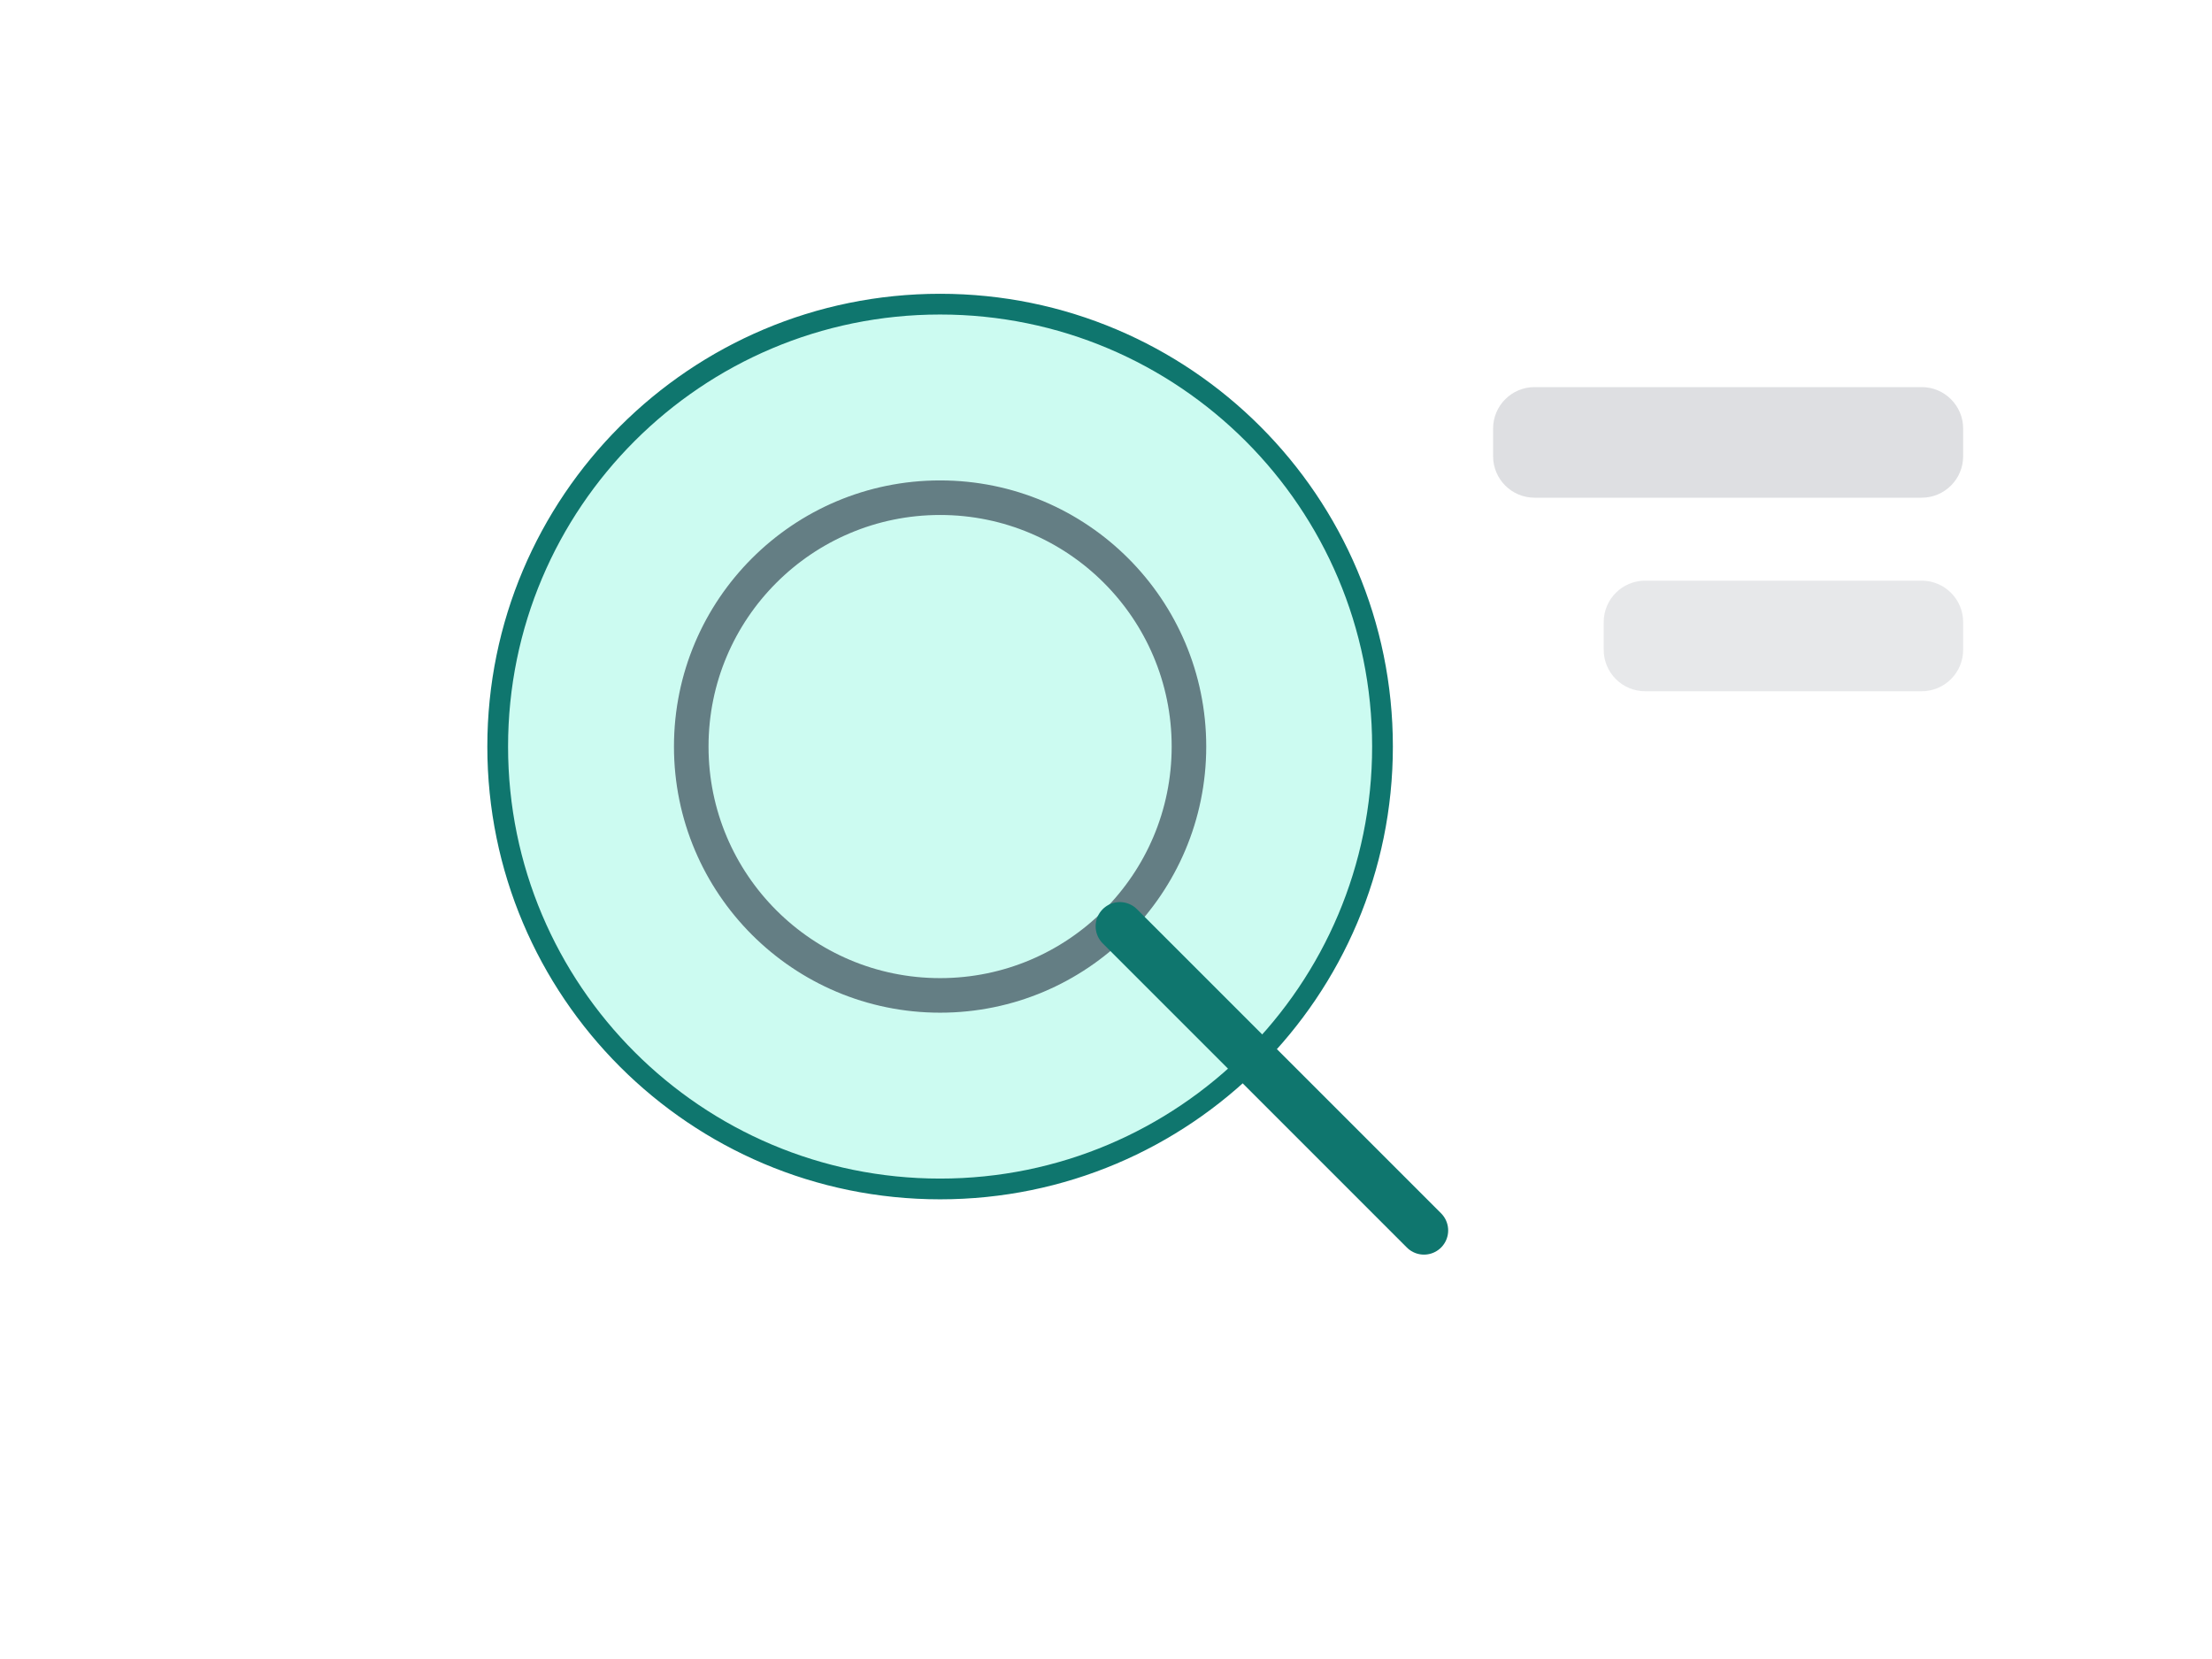
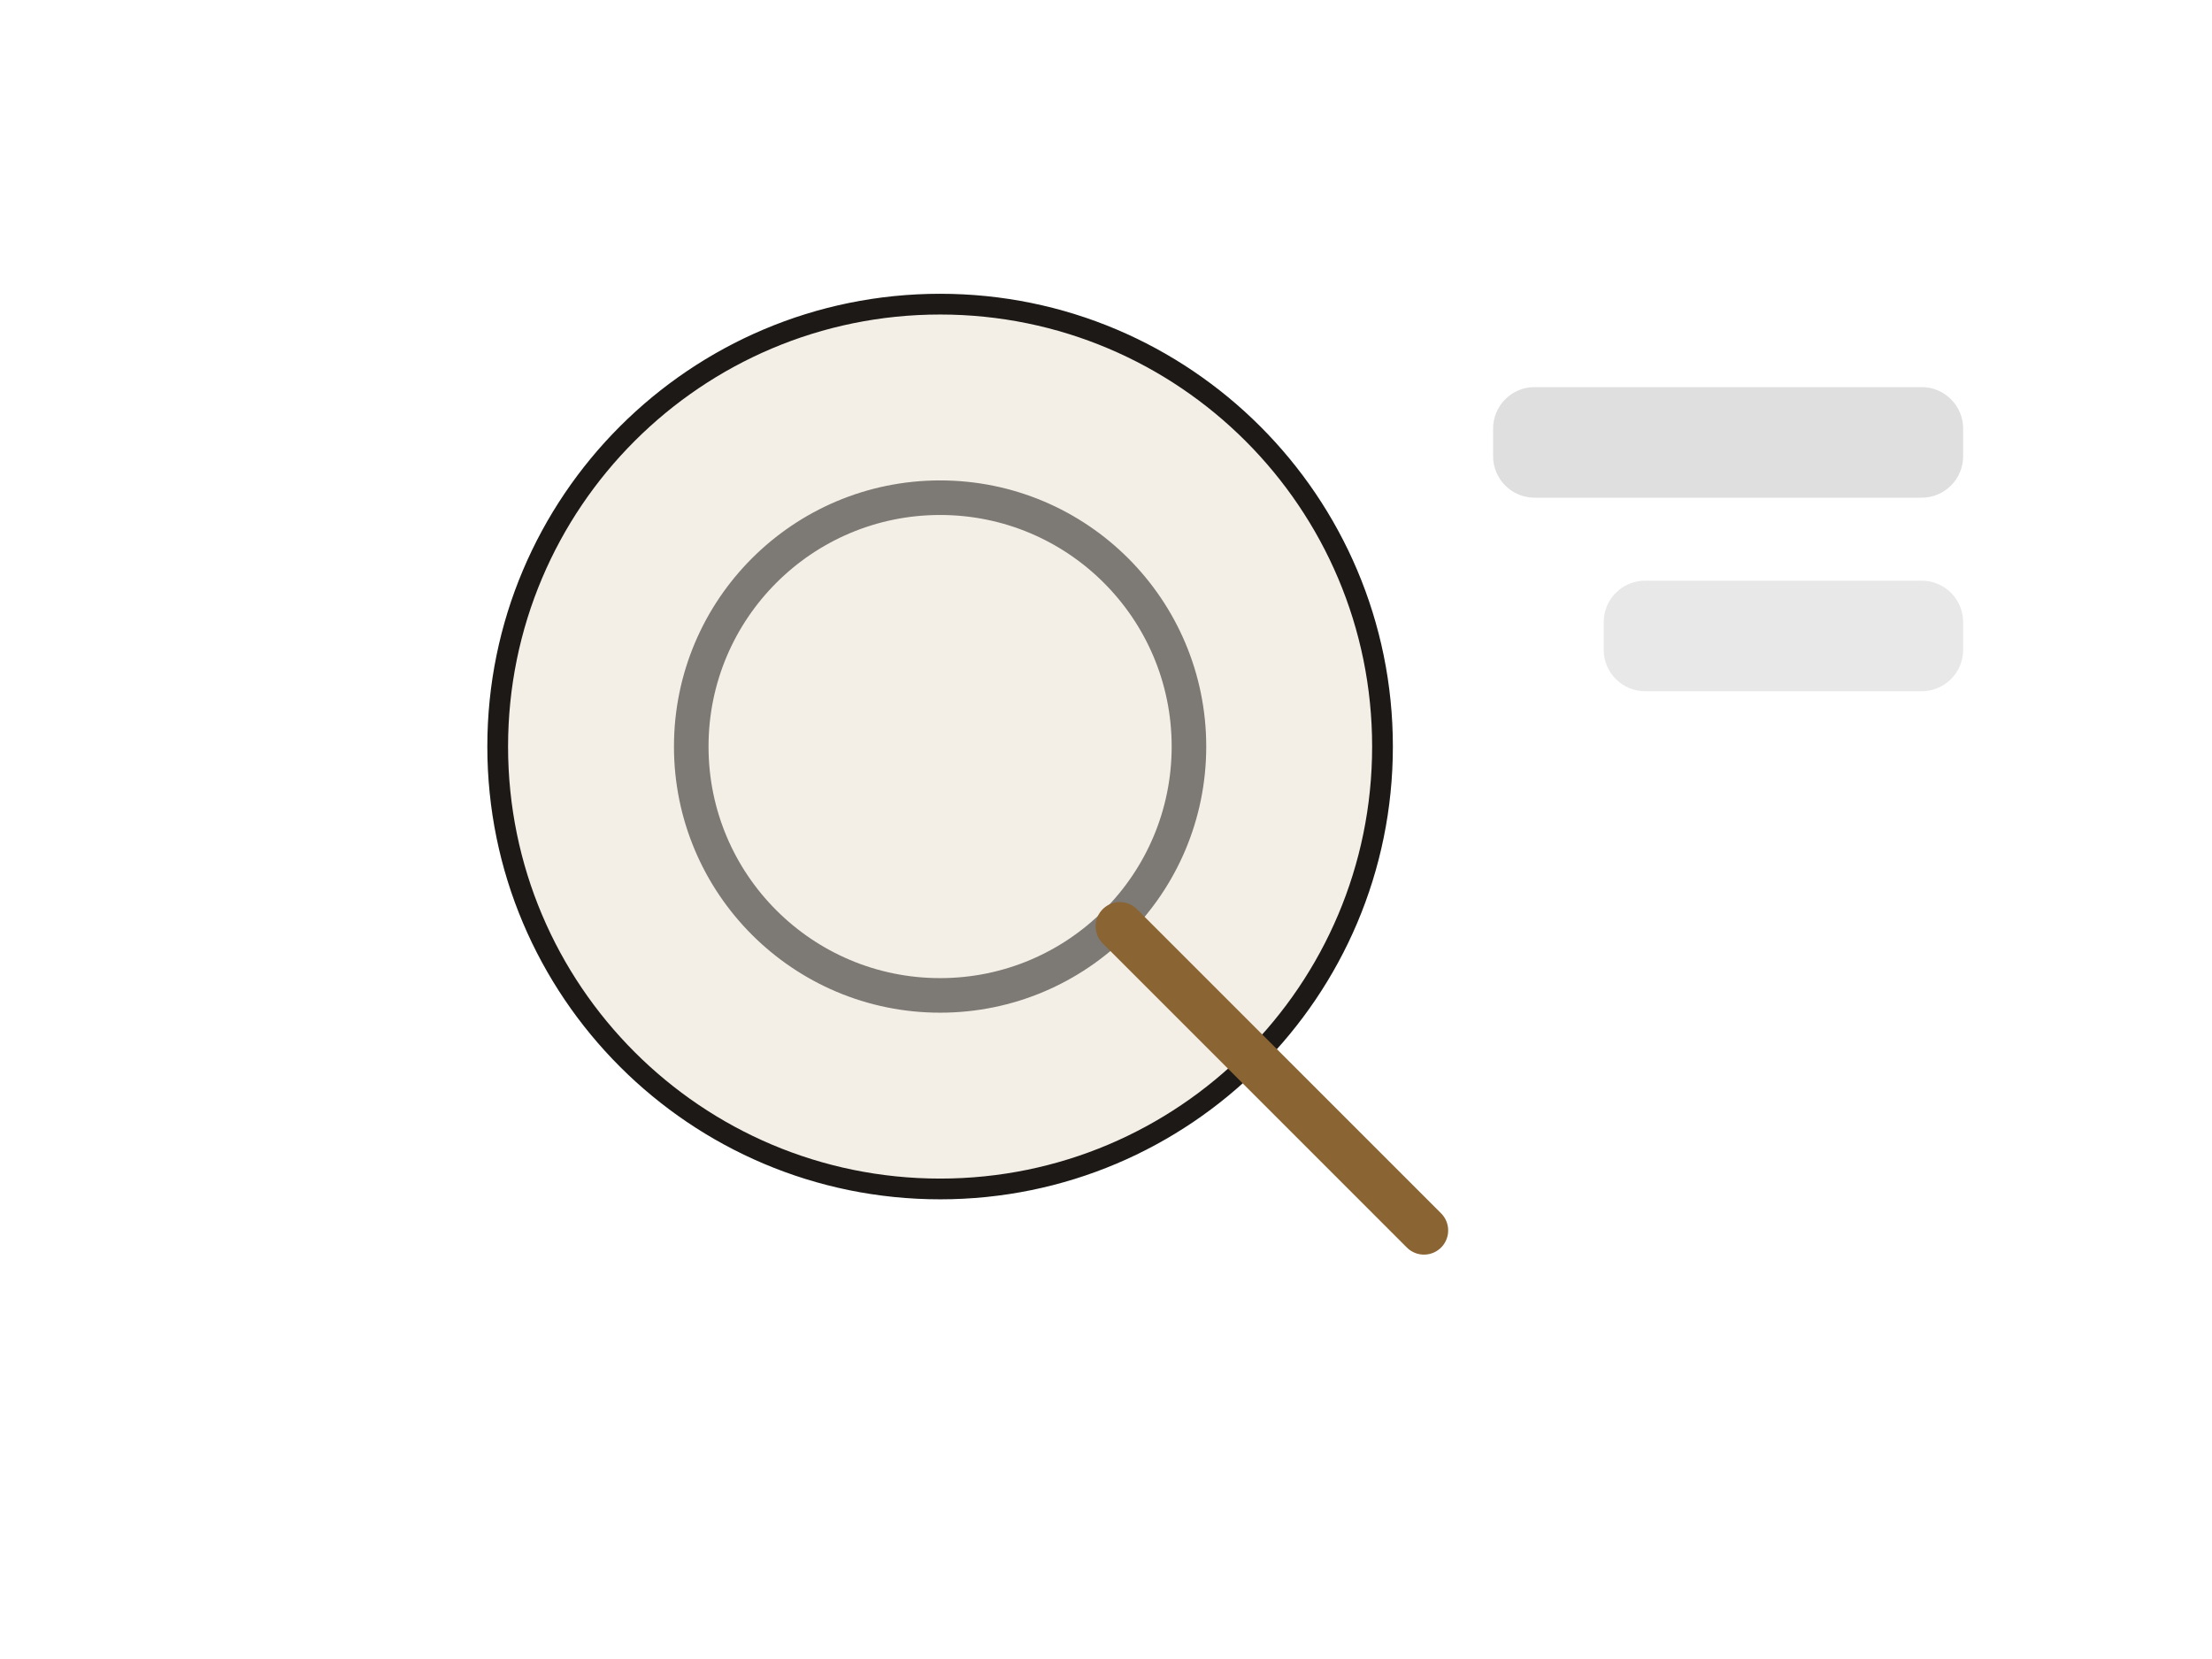
<svg xmlns="http://www.w3.org/2000/svg" viewBox="0 0 160 120" fill="none" aria-hidden="true">
-   <circle cx="68" cy="54" r="32" fill="#ccfbf1" stroke="#0f766e" stroke-width="1.5" />
-   <circle cx="68" cy="54" r="18" stroke="#0f172a" stroke-width="2.5" opacity=".55" />
-   <path d="M81 67l22 22" stroke="#0f766e" stroke-width="3.5" stroke-linecap="round" />
-   <rect x="108" y="28" width="34" height="8" rx="3" fill="#0f172a" opacity=".14" />
-   <rect x="116" y="42" width="26" height="8" rx="3" fill="#0f172a" opacity=".1" />
+   <circle cx="68" cy="54" r="32" fill="#f3efe6" stroke="#1c1917" stroke-width="1.5" />
+   <circle cx="68" cy="54" r="18" stroke="#1c1917" stroke-width="2.5" opacity=".55" />
+   <path d="M81 67l22 22" stroke="#8a6432" stroke-width="3.5" stroke-linecap="round" />
+   <rect x="108" y="28" width="34" height="8" rx="3" fill="#1c1917" opacity=".14" />
+   <rect x="116" y="42" width="26" height="8" rx="3" fill="#1c1917" opacity=".1" />
</svg>
